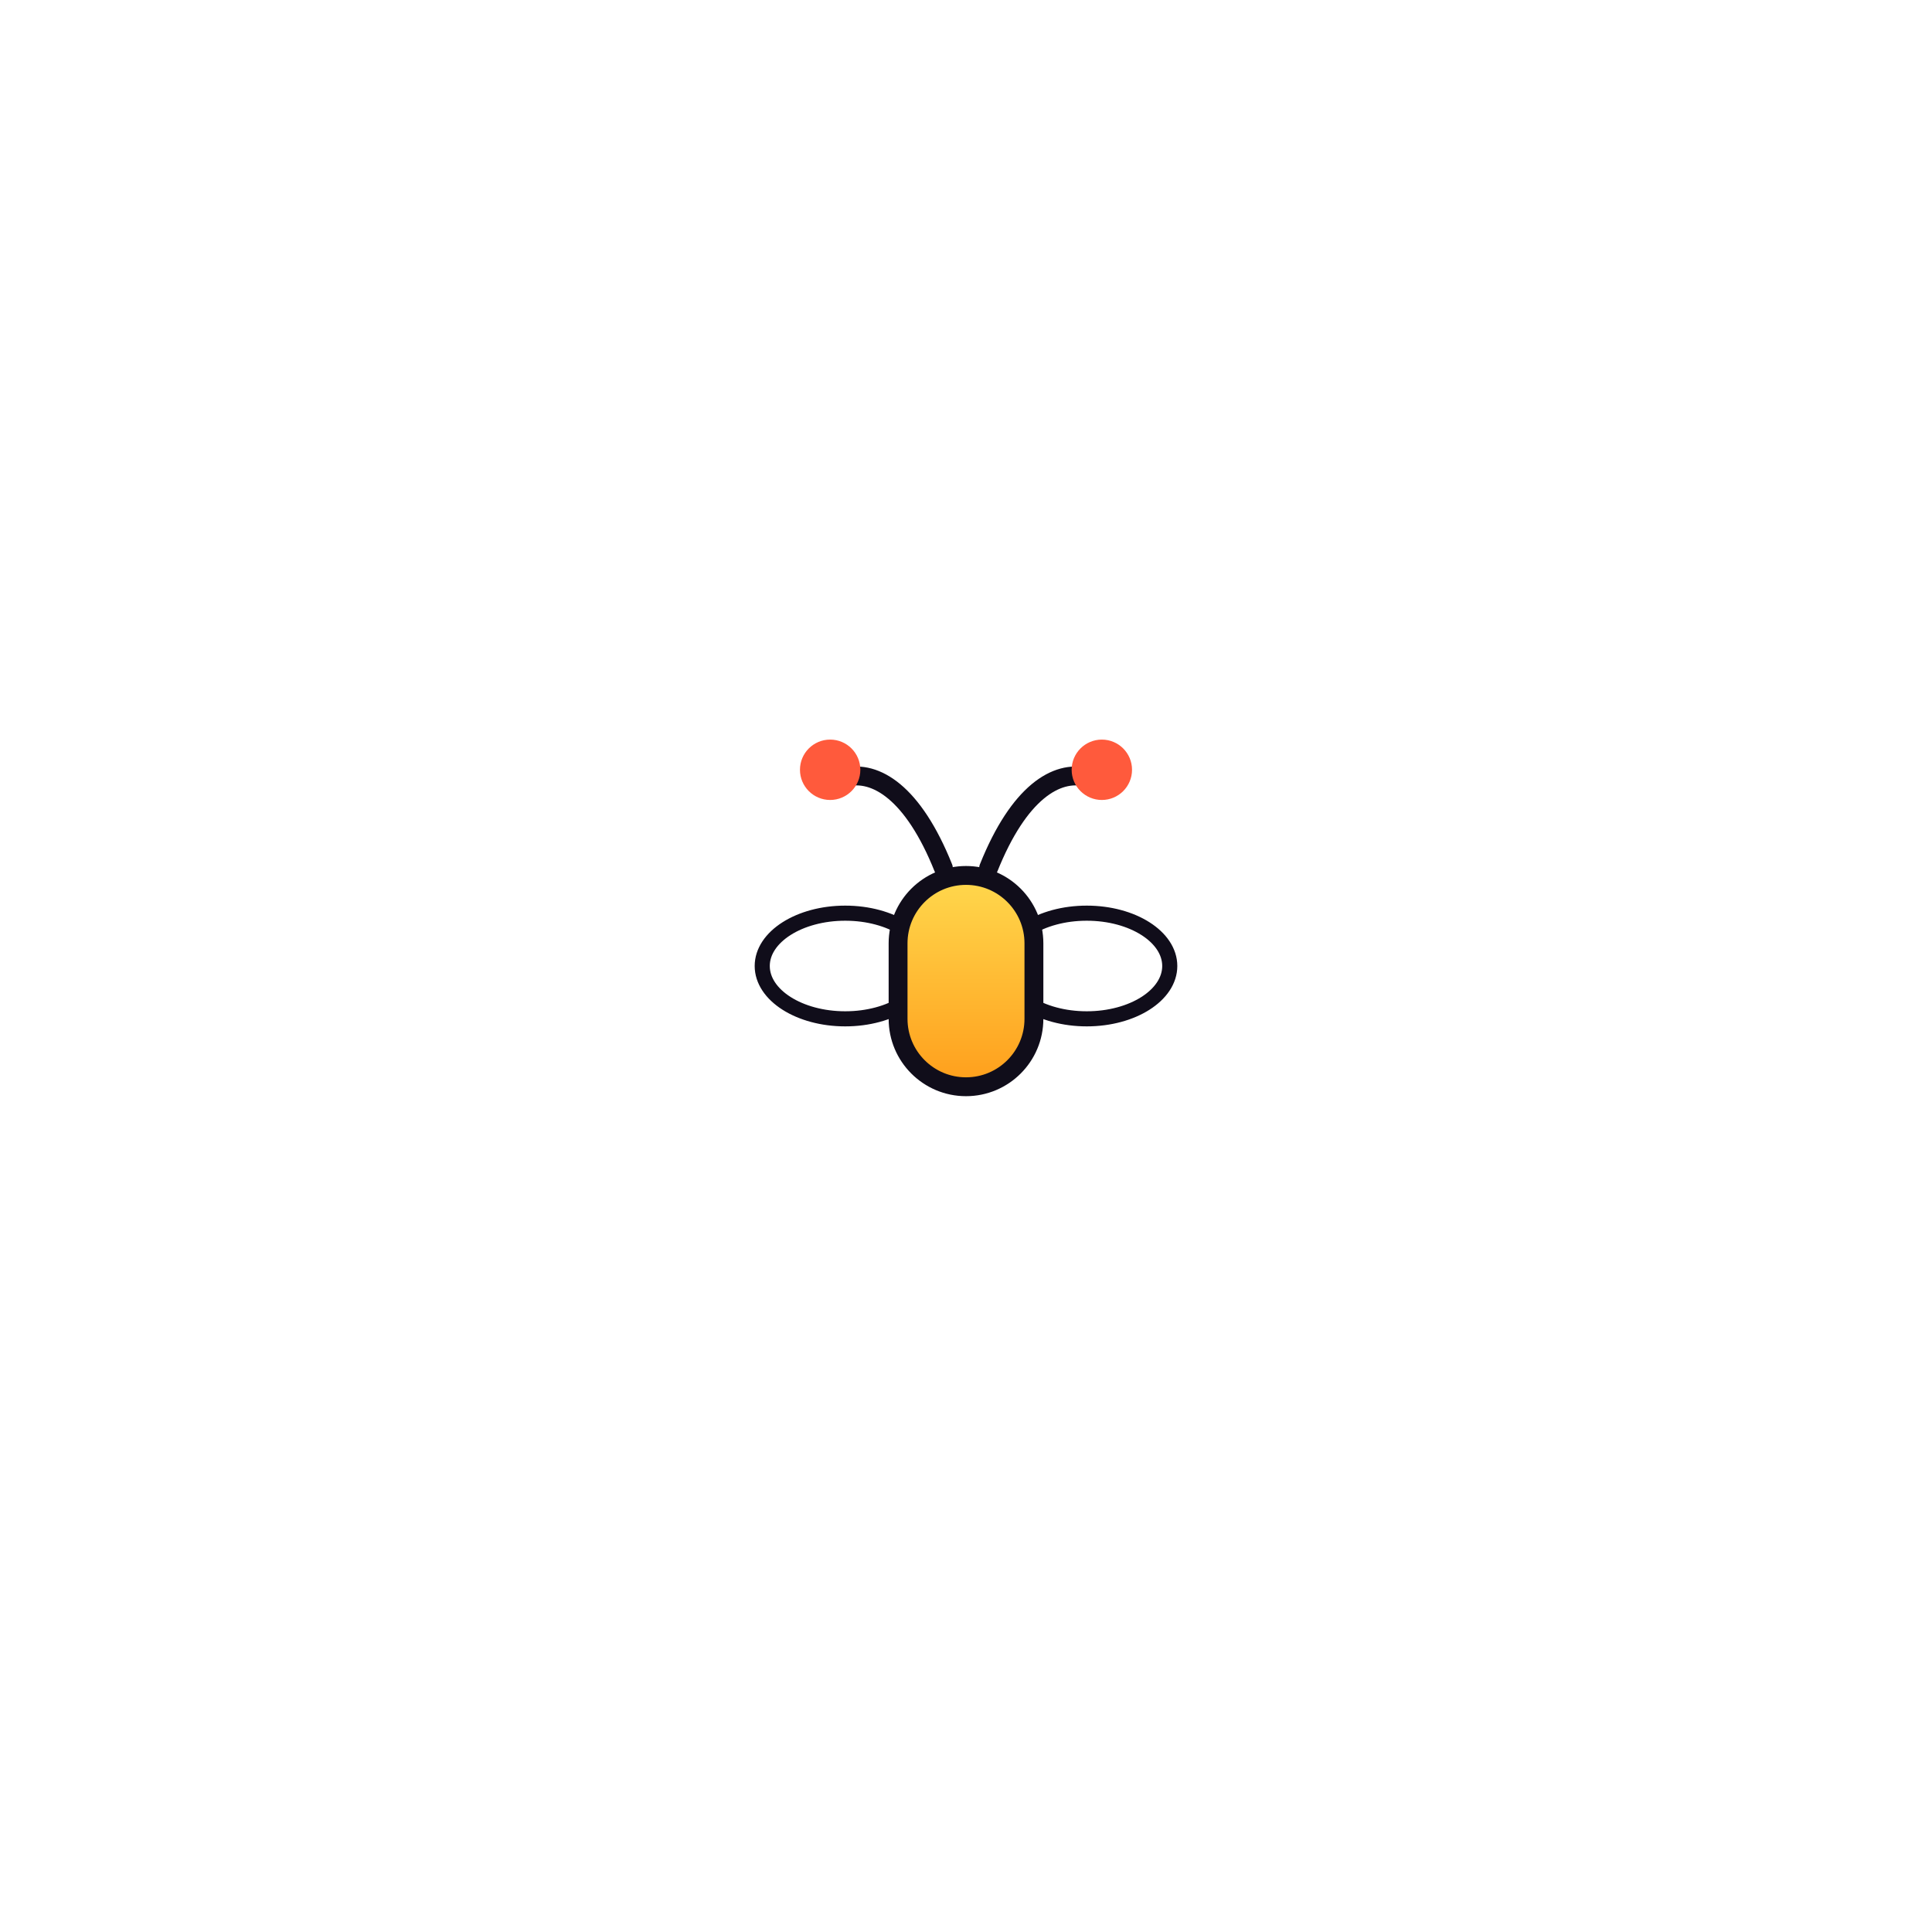
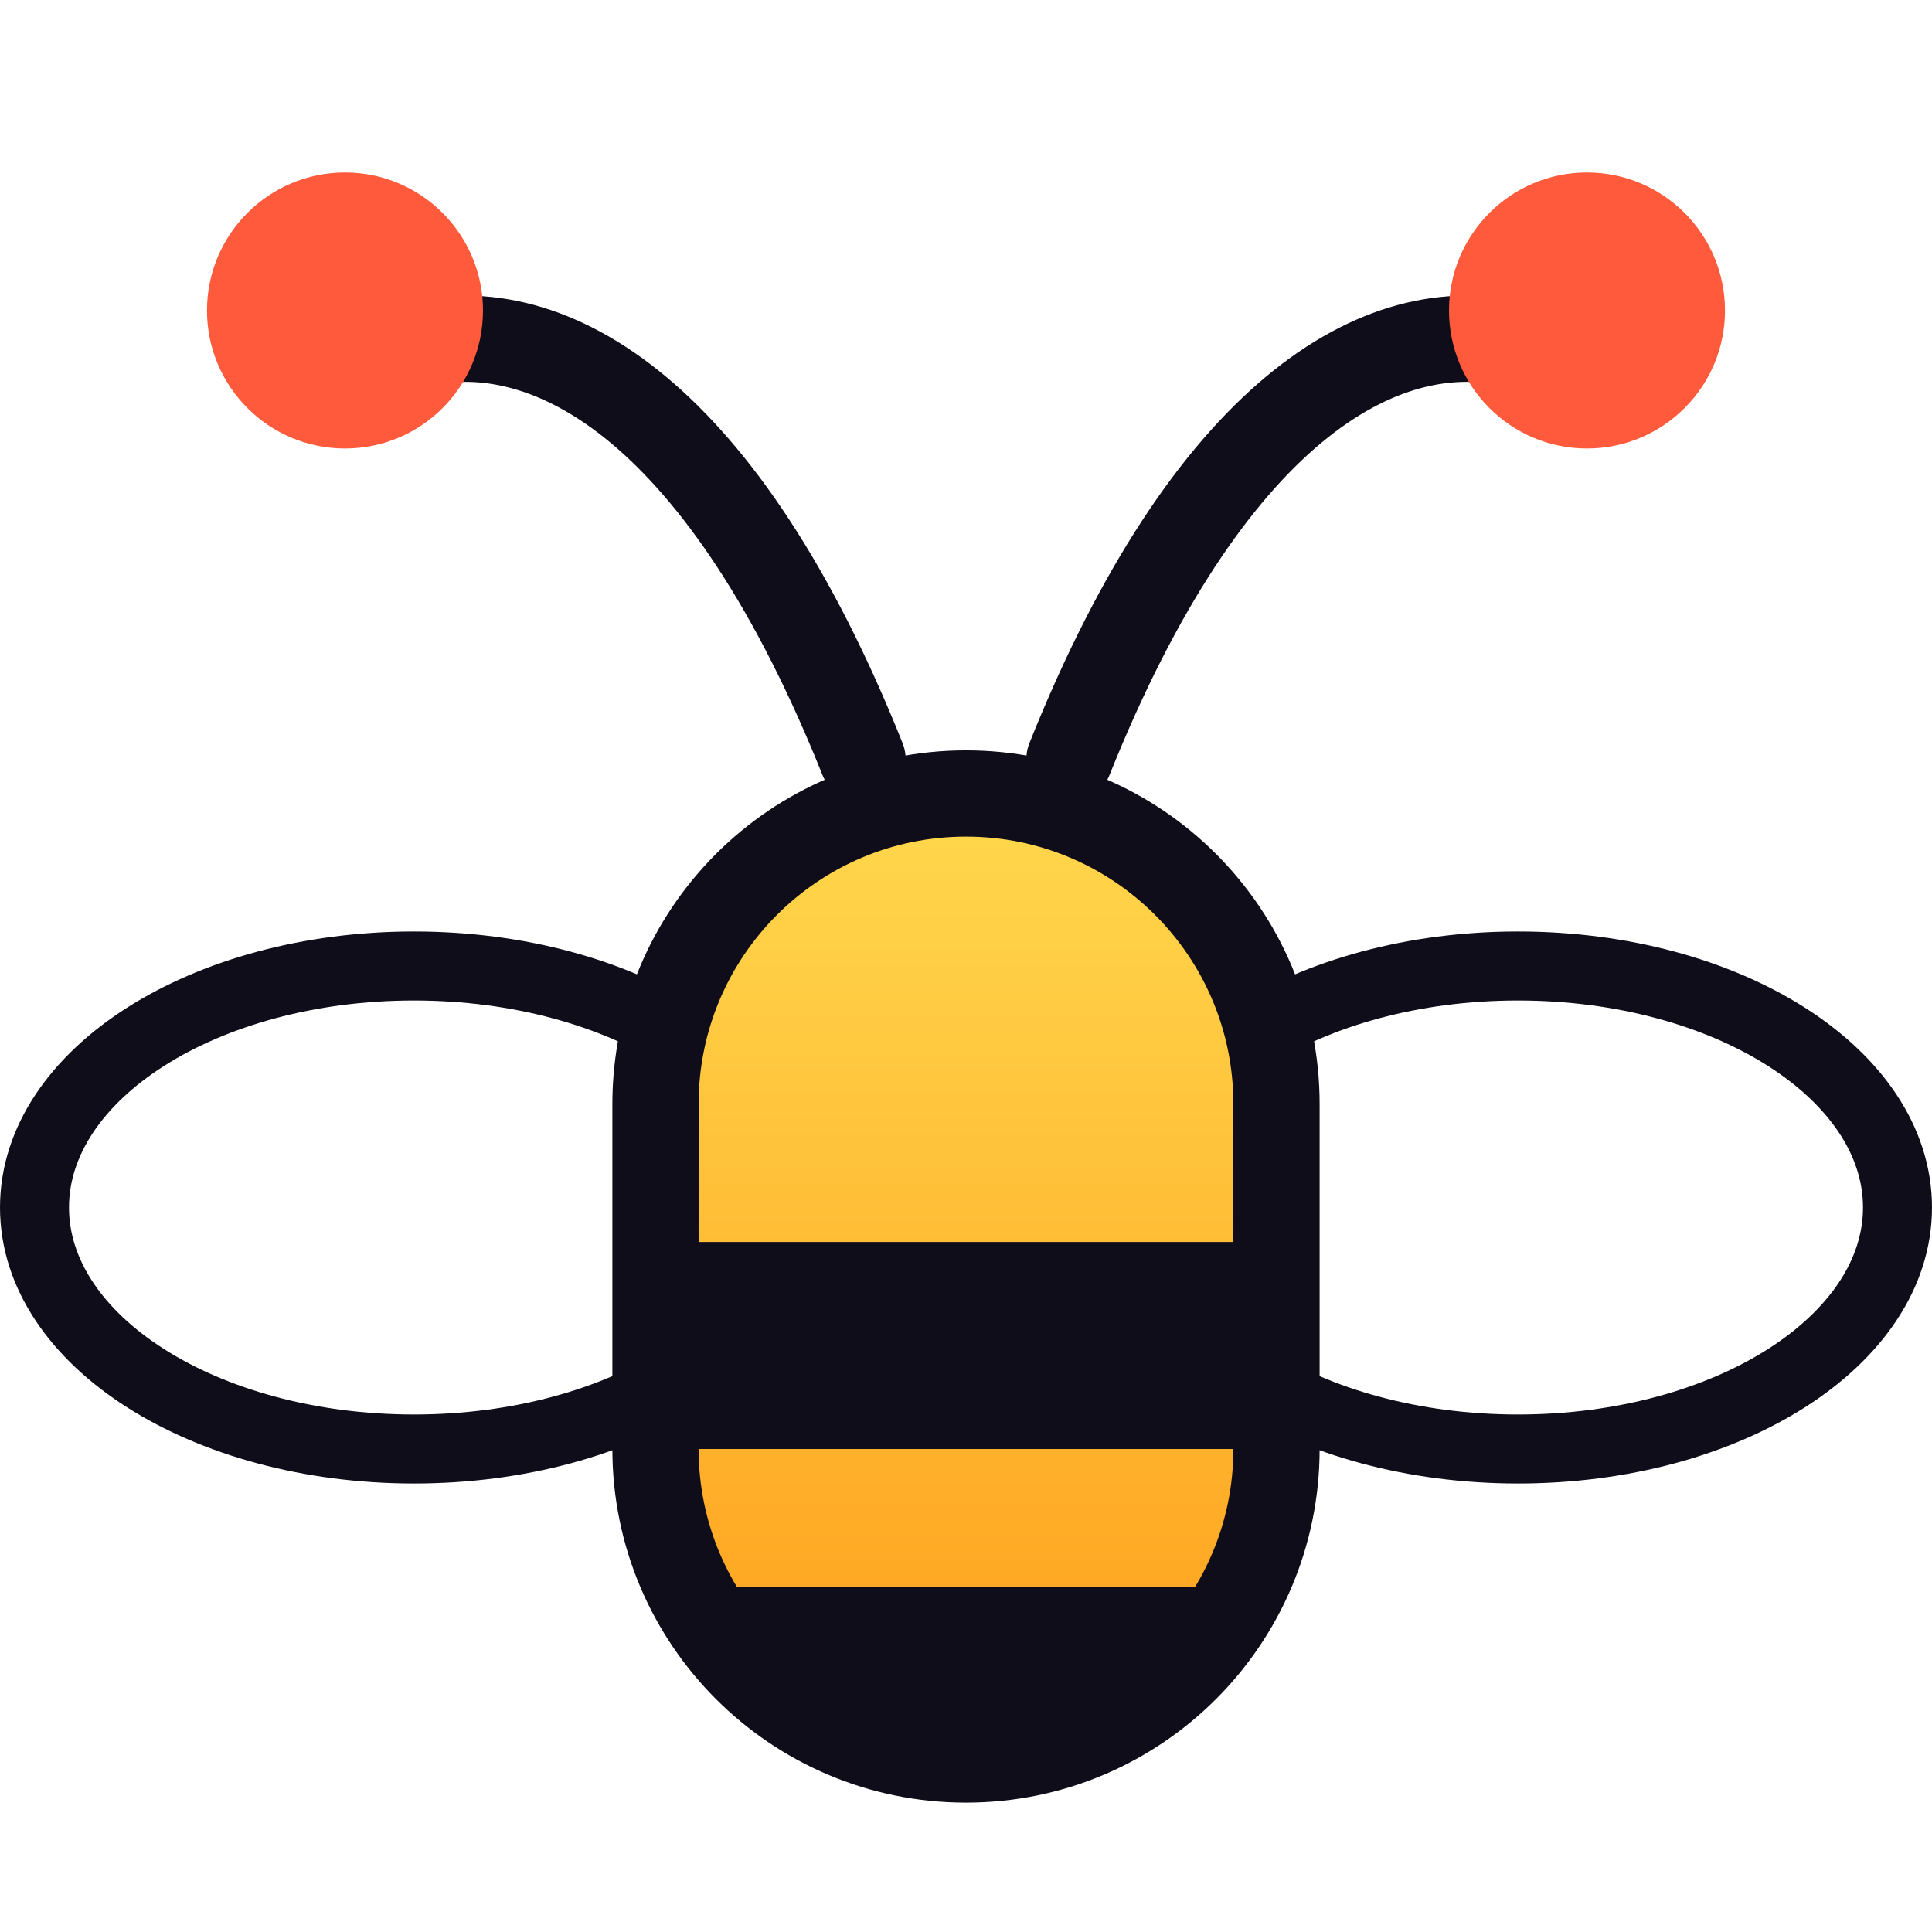
- <svg xmlns="http://www.w3.org/2000/svg" width="256" height="256" viewBox="0 0 256 256">
+ <svg xmlns="http://www.w3.org/2000/svg" width="512" height="512" viewBox="0 0 56 56">
  <defs>
    <linearGradient id="beeBody" x1="0" y1="0" x2="0" y2="1">
      <stop offset="0" stop-color="#FFD84D" />
      <stop offset="1" stop-color="#FF9E1B" />
    </linearGradient>
    <clipPath id="bclip">
-       <rect x="105" y="108" width="63" height="98" rx="31.5" />
+       <rect x="15" y="18" width="18" height="28" rx="9" />
    </clipPath>
  </defs>
-   <rect width="256" height="256" fill="#FFFFFF" />
-   <g transform="translate(104, 98)">
+   <rect width="56" height="56" fill="#FFFFFF" />
+   <g transform="translate(4,5)">
    <path d="M21 17 C17 7 12 4 8 5" stroke="#100D1A" stroke-width="2.5" stroke-linecap="round" fill="none" />
    <path d="M27 17 C31 7 36 4 40 5" stroke="#100D1A" stroke-width="2.5" stroke-linecap="round" fill="none" />
    <circle cx="6" cy="4" r="4" fill="#FF5A3C" />
    <circle cx="42" cy="4" r="4" fill="#FF5A3C" />
    <ellipse cx="8" cy="30" rx="11" ry="7" fill="#fff" fill-opacity=".9" stroke="#100D1A" stroke-width="2" />
    <ellipse cx="40" cy="30" rx="11" ry="7" fill="#fff" fill-opacity=".9" stroke="#100D1A" stroke-width="2" />
    <rect x="15" y="18" width="18" height="28" rx="9" fill="url(#beeBody)" stroke="#100D1A" stroke-width="2.5" />
    <g clip-path="url(#bclip)">
      <rect x="13" y="31" width="22" height="6" fill="#100D1A" />
      <rect x="13" y="41" width="22" height="6" fill="#100D1A" />
    </g>
  </g>
</svg>
